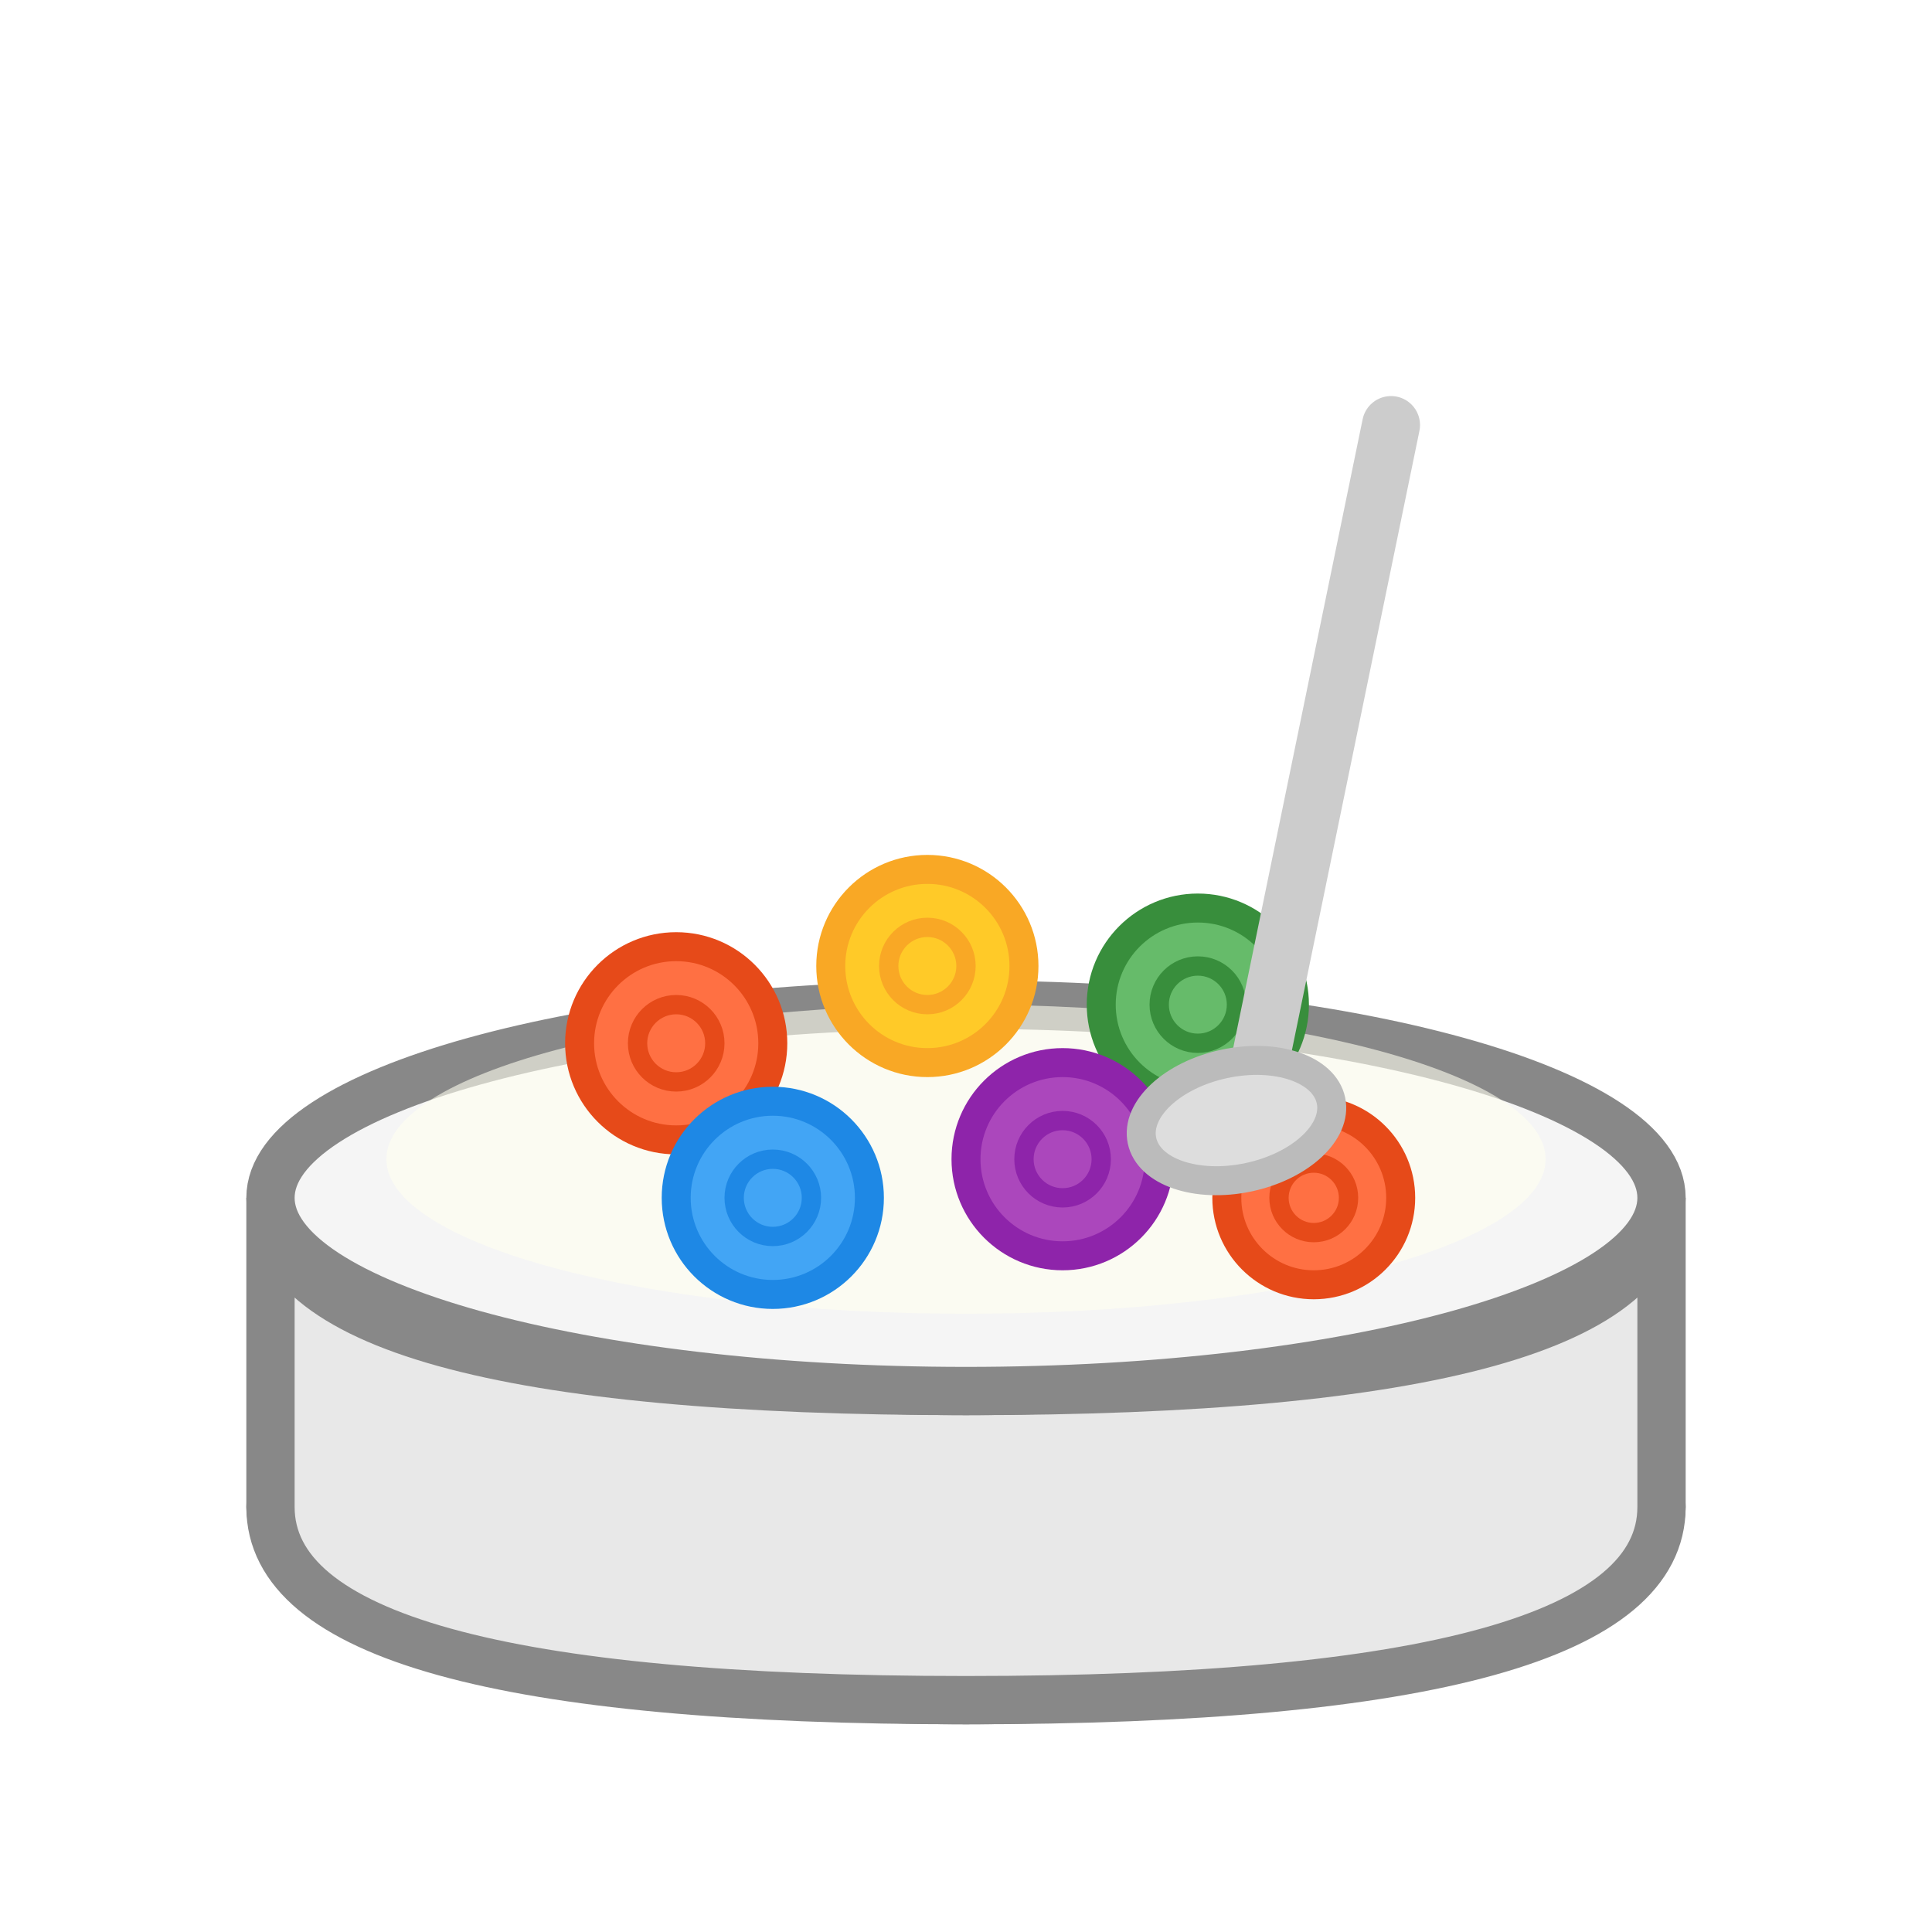
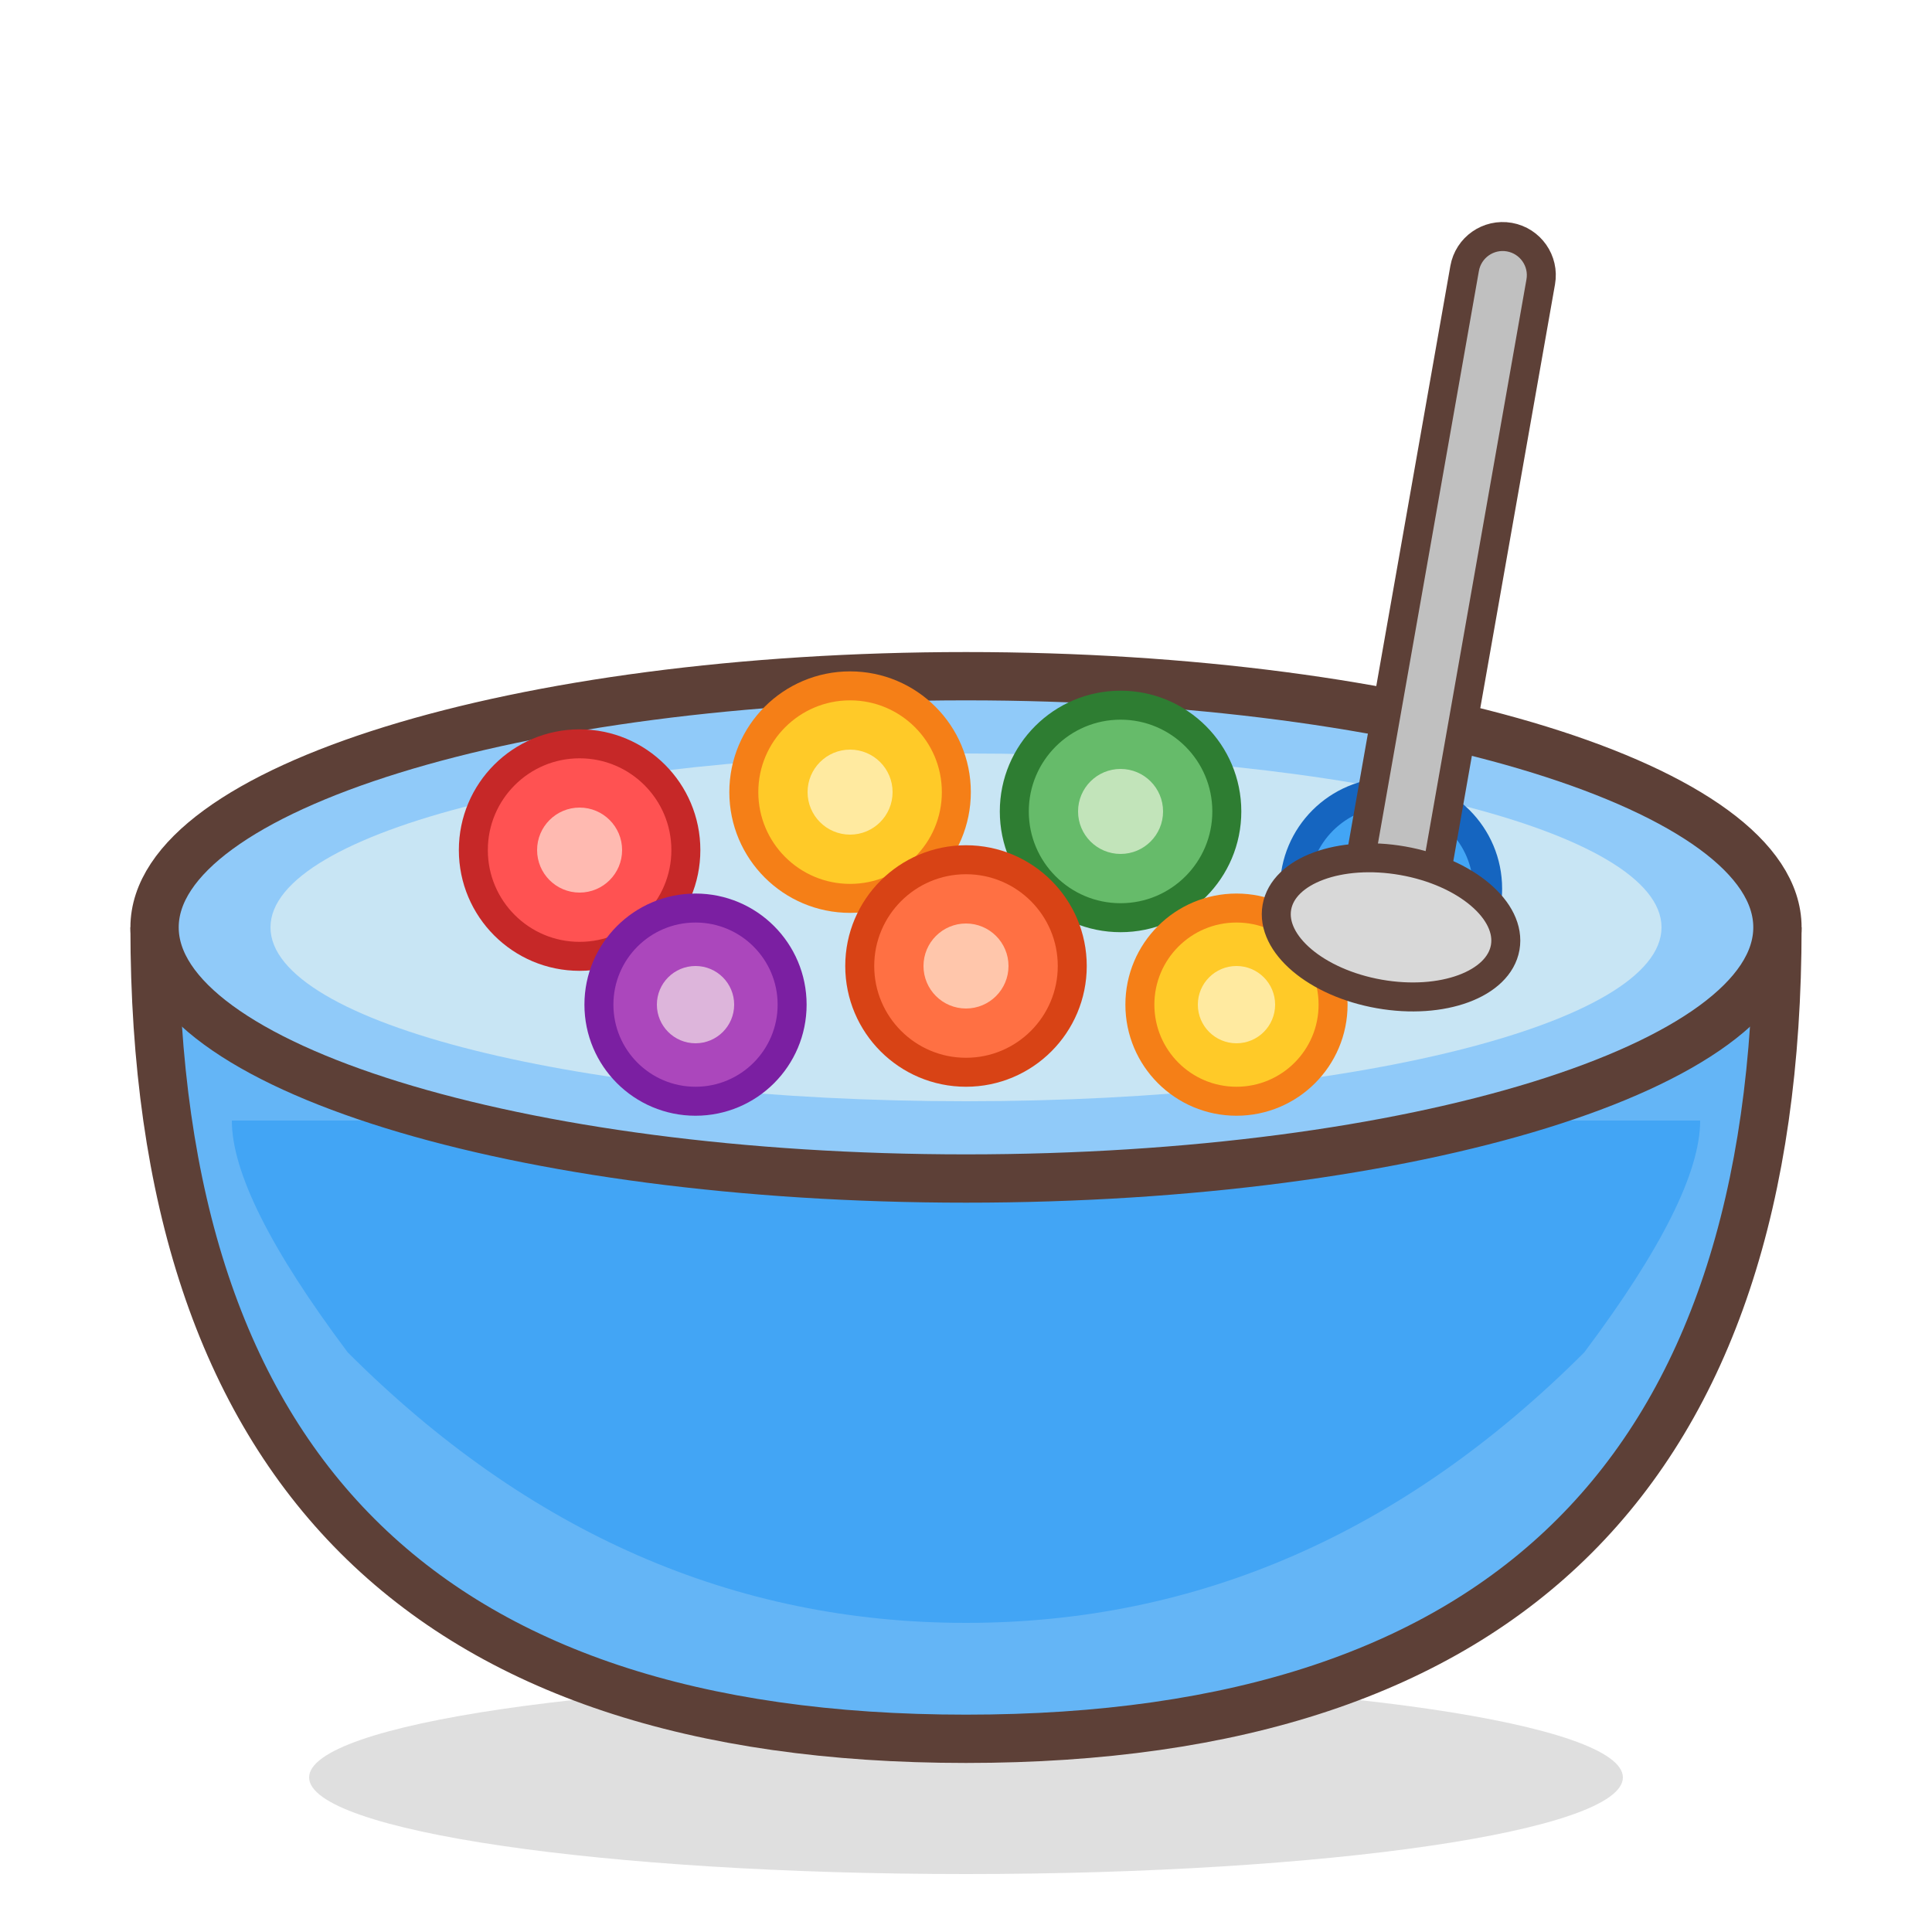
<svg xmlns="http://www.w3.org/2000/svg" viewBox="0 0 100 100">
-   <ellipse cx="50" cy="78" rx="36" ry="10" fill="#D0D0D0" stroke="#888" stroke-width="2.5" />
-   <path d="M14 62 L14 78 Q14 88 50 88 Q86 88 86 78 L86 62 Q86 72 50 72 Q14 72 14 62Z" fill="#E8E8E8" stroke="#888" stroke-width="2.5" />
-   <ellipse cx="50" cy="62" rx="36" ry="10" fill="#F5F5F5" stroke="#888" stroke-width="2.5" />
-   <ellipse cx="50" cy="60" rx="30" ry="8" fill="#FFFFF0" opacity="0.6" />
-   <circle cx="35" cy="54" r="5" fill="#FF7043" stroke="#E64A19" stroke-width="1.5" />
-   <circle cx="35" cy="54" r="2" fill="#FF7043" stroke="#E64A19" stroke-width="1" />
-   <circle cx="48" cy="50" r="5" fill="#FFCA28" stroke="#F9A825" stroke-width="1.5" />
-   <circle cx="48" cy="50" r="2" fill="#FFCA28" stroke="#F9A825" stroke-width="1" />
-   <circle cx="62" cy="52" r="5" fill="#66BB6A" stroke="#388E3C" stroke-width="1.5" />
-   <circle cx="62" cy="52" r="2" fill="#66BB6A" stroke="#388E3C" stroke-width="1" />
-   <circle cx="40" cy="62" r="5" fill="#42A5F5" stroke="#1E88E5" stroke-width="1.5" />
-   <circle cx="40" cy="62" r="2" fill="#42A5F5" stroke="#1E88E5" stroke-width="1" />
-   <circle cx="55" cy="60" r="5" fill="#AB47BC" stroke="#8E24AA" stroke-width="1.5" />
-   <circle cx="55" cy="60" r="2" fill="#AB47BC" stroke="#8E24AA" stroke-width="1" />
-   <circle cx="68" cy="62" r="4.5" fill="#FF7043" stroke="#E64A19" stroke-width="1.5" />
-   <circle cx="68" cy="62" r="1.8" fill="#FF7043" stroke="#E64A19" stroke-width="1" />
-   <line x1="72" y1="22" x2="65" y2="56" stroke="#CCC" stroke-width="3" stroke-linecap="round" />
-   <ellipse cx="64" cy="58" rx="5" ry="3" fill="#DDD" stroke="#BBB" stroke-width="1.5" transform="rotate(-12,64,58)" />
+   <ellipse cx="50" cy="92" rx="34" ry="5" fill="#00000020" />
+   <path d="M8 48 Q8 90 50 90 Q92 90 92 48" fill="#64B5F6" stroke="#5D4037" stroke-width="2.5" />
+   <path d="M12 58 Q12 62 18 70 Q32 84 50 84 Q68 84 82 70 Q88 62 88 58" fill="#42A5F5" stroke="none" />
+   <ellipse cx="50" cy="48" rx="42" ry="13" fill="#90CAF9" stroke="#5D4037" stroke-width="2.5" />
+   <ellipse cx="50" cy="48" rx="36" ry="9" fill="#FFFFF0" opacity="0.5" />
+   <circle cx="30" cy="44" r="5.5" fill="#FF5252" stroke="#C62828" stroke-width="1.5" />
+   <circle cx="30" cy="44" r="2.2" fill="#FFFFF0" opacity="0.6" />
+   <circle cx="44" cy="41" r="5.5" fill="#FFCA28" stroke="#F57F17" stroke-width="1.5" />
+   <circle cx="44" cy="41" r="2.2" fill="#FFFFF0" opacity="0.6" />
+   <circle cx="58" cy="42" r="5.5" fill="#66BB6A" stroke="#2E7D32" stroke-width="1.5" />
+   <circle cx="58" cy="42" r="2.2" fill="#FFFFF0" opacity="0.6" />
+   <circle cx="72" cy="46" r="5" fill="#42A5F5" stroke="#1565C0" stroke-width="1.5" />
+   <circle cx="72" cy="46" r="2" fill="#FFFFF0" opacity="0.6" />
+   <circle cx="36" cy="52" r="5" fill="#AB47BC" stroke="#7B1FA2" stroke-width="1.5" />
+   <circle cx="36" cy="52" r="2" fill="#FFFFF0" opacity="0.6" />
+   <circle cx="50" cy="50" r="5.5" fill="#FF7043" stroke="#D84315" stroke-width="1.5" />
+   <circle cx="50" cy="50" r="2.2" fill="#FFFFF0" opacity="0.6" />
+   <circle cx="64" cy="52" r="5" fill="#FFCA28" stroke="#F57F17" stroke-width="1.5" />
+   <circle cx="64" cy="52" r="2" fill="#FFFFF0" opacity="0.6" />
+   <rect x="73" y="12" width="4" height="36" rx="2" fill="#C0C0C0" stroke="#5D4037" stroke-width="1.5" transform="rotate(10,75,30)" />
+   <ellipse cx="72" cy="48" rx="6" ry="3.5" fill="#D8D8D8" stroke="#5D4037" stroke-width="1.5" transform="rotate(10,72,48)" />
</svg>
